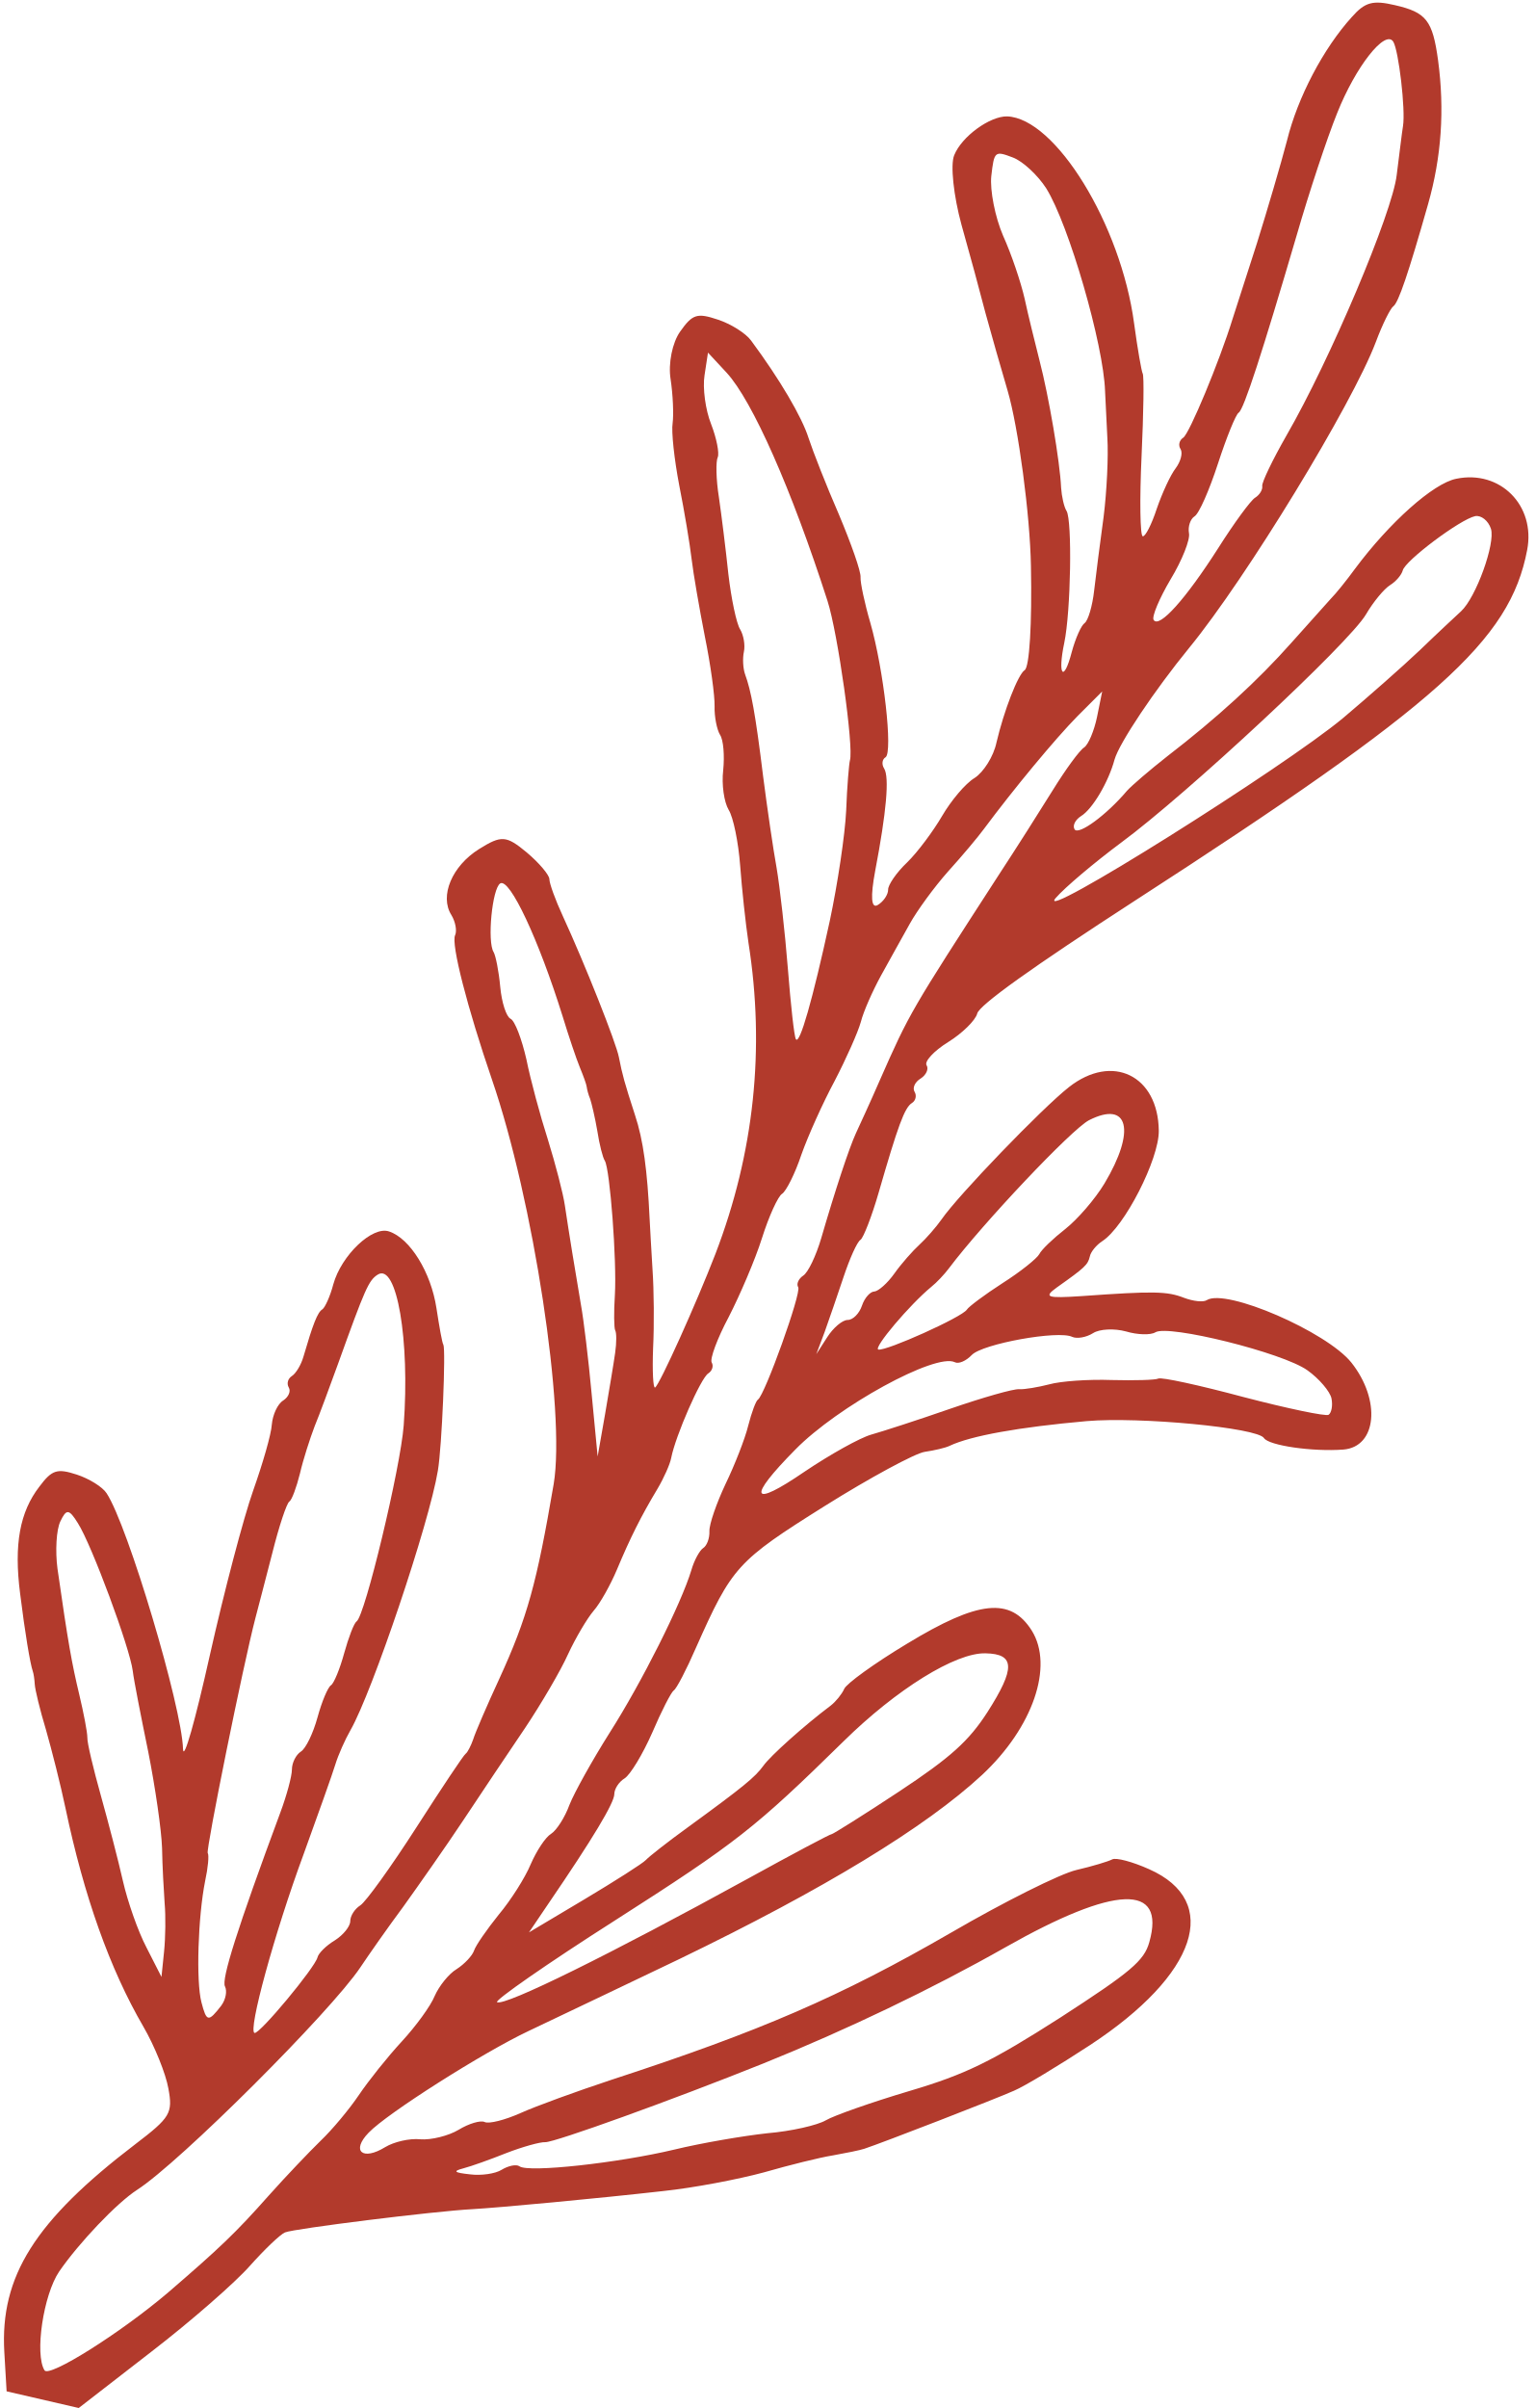
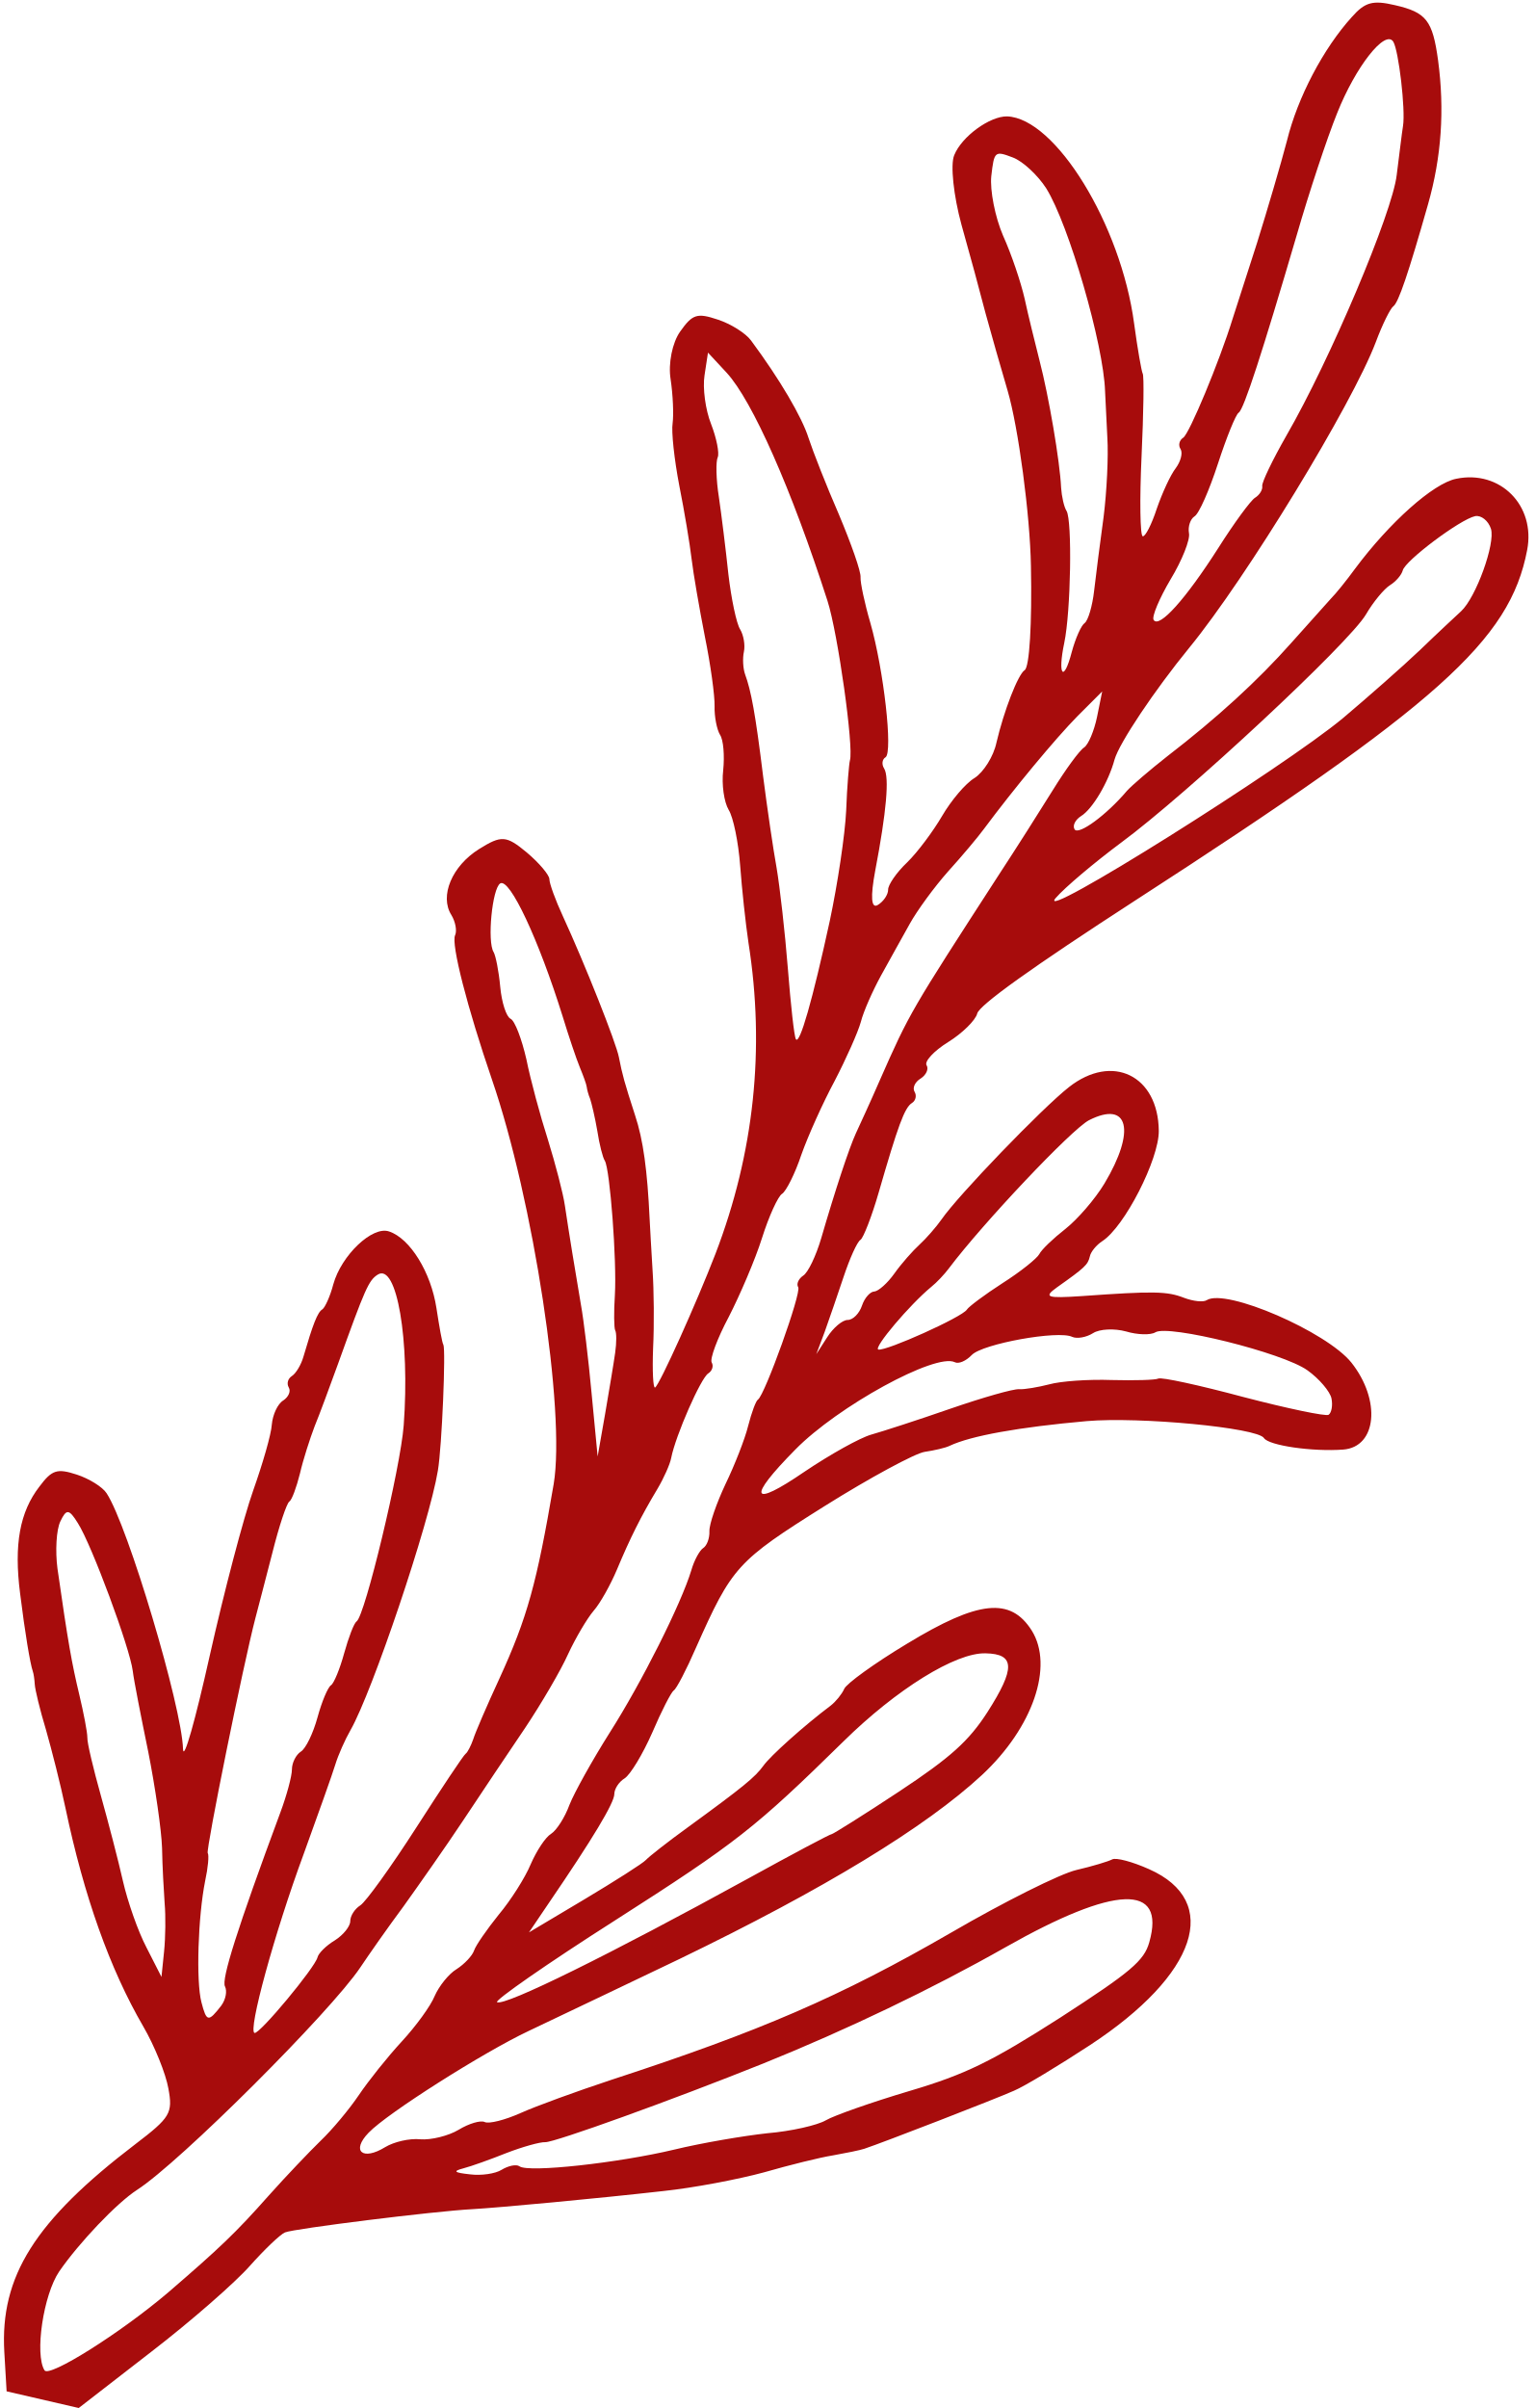
<svg xmlns="http://www.w3.org/2000/svg" viewBox="0 0 53.45 83.79" width="53.45" height="83.79">
-   <path d="M37.75 21.68C37.63 21.76 37.43 22.21 37.3 22.69C37.02 23.77 36.8 23.51 37.04 22.37C37.27 21.27 37.32 18.11 37.12 17.78C37.03 17.64 36.95 17.27 36.93 16.97C36.89 16.06 36.5 13.78 36.18 12.55C36.02 11.92 35.78 10.95 35.66 10.39C35.53 9.82 35.2 8.84 34.91 8.2C34.63 7.55 34.45 6.62 34.5 6.13C34.6 5.26 34.62 5.24 35.25 5.48C35.6 5.61 36.12 6.1 36.41 6.55C37.2 7.81 38.41 12 38.46 13.61C38.47 13.88 38.51 14.61 38.54 15.24C38.58 15.87 38.52 17.1 38.41 17.98C38.29 18.86 38.14 20.02 38.08 20.55C38.02 21.09 37.87 21.59 37.75 21.68M46.75 24.98C44.69 26.7 35.96 32.18 36.74 31.25C37.06 30.88 38.08 30.02 39.02 29.32C41.3 27.64 46.96 22.37 47.54 21.38C47.79 20.95 48.17 20.49 48.38 20.36C48.59 20.23 48.78 20 48.82 19.85C48.9 19.51 50.82 18.07 51.34 17.96C51.55 17.92 51.8 18.12 51.89 18.4C52.05 18.91 51.37 20.79 50.85 21.27C50.7 21.41 50.05 22.01 49.43 22.61C48.8 23.21 47.59 24.27 46.75 24.98M34.89 44.65C34.27 45.05 33.71 45.47 33.65 45.57C33.49 45.83 30.84 47.02 30.57 46.96C30.38 46.91 31.67 45.39 32.41 44.78C32.6 44.63 32.87 44.34 33.02 44.14C34.2 42.57 37.3 39.29 37.9 38.98C39.28 38.28 39.54 39.34 38.44 41.18C38.11 41.73 37.49 42.44 37.07 42.77C36.66 43.09 36.25 43.48 36.17 43.64C36.09 43.79 35.52 44.25 34.89 44.65M5.73 66.23C5.77 66.67 5.76 67.42 5.71 67.91L5.62 68.79L5.1 67.77C4.8 67.2 4.44 66.16 4.28 65.46C4.12 64.75 3.77 63.41 3.51 62.48C3.25 61.55 3.03 60.64 3.04 60.46C3.04 60.27 2.91 59.6 2.76 58.97C2.5 57.88 2.37 57.17 2 54.58C1.92 53.97 1.96 53.23 2.1 52.94C2.31 52.5 2.4 52.5 2.71 53C3.19 53.75 4.52 57.34 4.62 58.14C4.66 58.48 4.91 59.74 5.16 60.96C5.4 62.17 5.62 63.68 5.64 64.3C5.65 64.93 5.7 65.8 5.73 66.23M5.84 79.78C4.18 81.19 1.71 82.74 1.55 82.48C1.2 81.92 1.51 79.85 2.06 79.04C2.75 78.04 4.06 76.66 4.77 76.2C6.25 75.25 11.5 70.01 12.54 68.46C12.82 68.04 13.49 67.08 14.04 66.34C14.57 65.6 15.52 64.25 16.13 63.33C16.74 62.41 17.71 60.96 18.28 60.12C18.84 59.28 19.52 58.12 19.77 57.56C20.03 57 20.43 56.32 20.66 56.05C20.89 55.79 21.25 55.14 21.47 54.62C21.93 53.52 22.31 52.76 22.88 51.81C23.1 51.44 23.32 50.95 23.36 50.73C23.51 49.96 24.39 47.95 24.65 47.79C24.79 47.7 24.84 47.53 24.77 47.41C24.7 47.29 24.96 46.58 25.36 45.83C25.75 45.07 26.28 43.84 26.52 43.08C26.76 42.32 27.08 41.62 27.22 41.54C27.36 41.45 27.67 40.84 27.89 40.18C28.12 39.53 28.64 38.37 29.05 37.61C29.45 36.84 29.86 35.92 29.96 35.56C30.05 35.2 30.37 34.48 30.66 33.95C30.95 33.43 31.4 32.61 31.66 32.15C31.92 31.68 32.52 30.86 33 30.32C33.49 29.78 34.05 29.11 34.24 28.85C35.28 27.45 36.74 25.69 37.5 24.92L38.36 24.06L38.18 24.95C38.08 25.43 37.88 25.91 37.73 26.01C37.57 26.11 37.09 26.77 36.65 27.48C36.21 28.19 35.36 29.53 34.75 30.46C31.69 35.19 31.66 35.23 30.62 37.59C30.29 38.35 29.91 39.17 29.79 39.43C29.55 39.95 29.06 41.44 28.58 43.09C28.4 43.7 28.12 44.29 27.95 44.39C27.79 44.5 27.71 44.68 27.78 44.79C27.9 44.98 26.62 48.54 26.38 48.7C26.31 48.74 26.16 49.14 26.04 49.61C25.93 50.06 25.57 50.98 25.25 51.64C24.94 52.3 24.68 53.04 24.69 53.28C24.7 53.53 24.6 53.79 24.47 53.87C24.35 53.95 24.16 54.29 24.06 54.64C23.71 55.8 22.33 58.55 21.22 60.29C20.62 61.24 19.99 62.37 19.82 62.8C19.66 63.24 19.37 63.69 19.18 63.81C18.98 63.93 18.67 64.41 18.47 64.87C18.28 65.33 17.78 66.12 17.36 66.62C16.95 67.13 16.56 67.69 16.5 67.87C16.44 68.05 16.17 68.34 15.89 68.52C15.62 68.68 15.28 69.11 15.13 69.45C14.99 69.8 14.47 70.51 13.98 71.04C13.49 71.57 12.82 72.41 12.49 72.9C12.16 73.39 11.56 74.11 11.16 74.49C10.76 74.88 9.95 75.73 9.36 76.39C8.2 77.7 7.64 78.23 5.84 79.78M7.7 69.79C7.25 70.37 7.19 70.36 7.01 69.67C6.82 68.94 6.89 66.7 7.14 65.45C7.24 64.99 7.28 64.55 7.23 64.48C7.16 64.37 8.47 57.9 8.89 56.3C8.98 55.97 9.24 54.95 9.48 54.03C9.71 53.11 9.98 52.3 10.07 52.25C10.16 52.19 10.32 51.75 10.44 51.27C10.55 50.79 10.79 50.05 10.95 49.63C11.12 49.22 11.48 48.24 11.76 47.47C12.71 44.83 12.83 44.55 13.15 44.35C13.81 43.94 14.27 46.63 14.05 49.6C13.94 51.07 12.7 56.24 12.41 56.42C12.32 56.48 12.13 56.98 11.98 57.52C11.83 58.07 11.62 58.58 11.52 58.64C11.41 58.71 11.2 59.21 11.05 59.76C10.9 60.31 10.64 60.85 10.47 60.95C10.3 61.06 10.16 61.34 10.16 61.57C10.16 61.8 9.98 62.47 9.76 63.06C8.25 67.13 7.7 68.88 7.83 69.12C7.91 69.28 7.86 69.57 7.7 69.79M40 67.58C39.82 68.23 39.35 68.62 36.91 70.2C34.52 71.73 33.61 72.18 31.65 72.76C30.34 73.15 29.03 73.61 28.74 73.78C28.45 73.95 27.54 74.16 26.7 74.23C25.87 74.32 24.41 74.57 23.46 74.8C21.53 75.26 18.39 75.61 18.08 75.38C17.97 75.3 17.69 75.36 17.46 75.5C17.24 75.64 16.74 75.71 16.36 75.66C15.8 75.6 15.75 75.55 16.13 75.45C16.4 75.38 17.07 75.14 17.62 74.92C18.19 74.7 18.8 74.53 18.98 74.54C19.3 74.55 23.38 73.08 26.57 71.8C29.49 70.62 32.43 69.21 34.99 67.76C38.82 65.59 40.58 65.53 40 67.58M42.4 19.07C41.27 20.84 40.34 21.88 40.15 21.57C40.08 21.46 40.35 20.82 40.74 20.16C41.14 19.5 41.43 18.77 41.38 18.55C41.34 18.32 41.43 18.06 41.57 17.97C41.73 17.88 42.09 17.05 42.39 16.13C42.69 15.21 43.01 14.42 43.11 14.36C43.29 14.25 43.93 12.27 45.14 8.15C45.55 6.73 46.18 4.82 46.54 3.93C47.18 2.32 48.21 1.01 48.49 1.45C48.68 1.76 48.92 3.82 48.83 4.38C48.79 4.62 48.7 5.39 48.61 6.09C48.46 7.4 46.3 12.51 44.77 15.16C44.29 16 43.91 16.79 43.93 16.91C43.95 17.04 43.84 17.22 43.68 17.32C43.53 17.41 42.95 18.2 42.4 19.07M21.41 47.07C21.36 47.43 21.2 48.38 21.06 49.2L20.8 50.68L20.59 48.49C20.48 47.29 20.31 45.9 20.22 45.41C20.02 44.24 19.8 42.89 19.66 41.95C19.6 41.53 19.33 40.5 19.07 39.66C18.8 38.82 18.46 37.56 18.32 36.86C18.16 36.16 17.92 35.52 17.77 35.45C17.62 35.38 17.46 34.88 17.41 34.34C17.36 33.79 17.25 33.25 17.18 33.13C16.95 32.77 17.13 30.91 17.41 30.74C17.74 30.54 18.75 32.7 19.58 35.36C19.79 36.05 20.06 36.85 20.18 37.14C20.3 37.43 20.41 37.73 20.42 37.82C20.43 37.91 20.48 38.1 20.54 38.24C20.59 38.39 20.71 38.89 20.79 39.36C20.86 39.82 20.98 40.29 21.05 40.39C21.23 40.69 21.47 43.87 21.4 45.06C21.36 45.66 21.37 46.21 21.41 46.29C21.46 46.37 21.46 46.72 21.41 47.07M34.37 59.57C33.72 60.58 33.09 61.15 31.29 62.34C30.05 63.16 28.99 63.82 28.95 63.82C28.91 63.81 27.59 64.51 26.03 65.37C21.26 67.99 17.58 69.81 17.3 69.67C17.19 69.62 19.04 68.33 21.41 66.82C25.65 64.11 26.28 63.61 29.36 60.59C31.2 58.78 33.26 57.5 34.3 57.53C35.33 57.55 35.34 58.05 34.37 59.57M28.88 32.04C28.28 34.8 27.83 36.37 27.7 36.16C27.64 36.07 27.52 34.96 27.42 33.7C27.32 32.43 27.14 30.86 27.03 30.21C26.91 29.55 26.7 28.11 26.56 27.02C26.29 24.82 26.14 24.03 25.93 23.46C25.86 23.26 25.84 22.91 25.89 22.68C25.94 22.45 25.88 22.1 25.76 21.9C25.63 21.7 25.45 20.83 25.35 19.98C25.26 19.12 25.11 17.92 25.02 17.3C24.92 16.68 24.91 16.05 24.98 15.91C25.04 15.77 24.94 15.25 24.75 14.76C24.55 14.26 24.45 13.5 24.52 13.06L24.64 12.27L25.29 12.97C26.19 13.95 27.55 17.03 28.8 20.91C29.16 22.03 29.72 26.01 29.58 26.46C29.55 26.57 29.48 27.36 29.45 28.2C29.41 29.05 29.15 30.77 28.88 32.04M46.34 48.66C46.39 48.91 46.34 49.16 46.24 49.23C46.14 49.29 44.8 49.01 43.27 48.61C41.74 48.2 40.41 47.91 40.31 47.97C40.22 48.02 39.48 48.04 38.69 48.02C37.89 47.99 36.91 48.06 36.52 48.17C36.13 48.27 35.66 48.35 35.47 48.34C35.28 48.32 34.2 48.63 33.07 49.02C31.95 49.41 30.71 49.81 30.32 49.92C29.93 50.03 28.89 50.61 28 51.21C26.13 52.49 25.99 52.15 27.68 50.44C29.15 48.94 32.56 47.07 33.23 47.4C33.36 47.47 33.62 47.36 33.82 47.15C34.19 46.76 36.84 46.28 37.32 46.52C37.48 46.59 37.8 46.54 38.04 46.39C38.27 46.24 38.79 46.22 39.19 46.33C39.59 46.45 40.05 46.46 40.21 46.36C40.66 46.08 44.65 47.07 45.5 47.68C45.91 47.97 46.29 48.42 46.34 48.66M35.29 72.75C35.65 72.6 36.84 71.88 37.94 71.16C41.67 68.71 42.52 66.16 39.99 65.04C39.41 64.78 38.84 64.63 38.71 64.7C38.58 64.77 38.02 64.94 37.46 65.07C36.9 65.2 34.94 66.18 33.1 67.25C29.24 69.48 26.46 70.68 21.28 72.37C20.07 72.77 18.64 73.29 18.11 73.53C17.57 73.77 17.02 73.91 16.87 73.84C16.73 73.77 16.32 73.89 15.96 74.11C15.61 74.32 15 74.47 14.63 74.44C14.25 74.4 13.71 74.53 13.41 74.71C12.62 75.2 12.21 74.85 12.83 74.21C13.47 73.54 16.81 71.42 18.4 70.67C19.62 70.09 22.37 68.78 23.64 68.17C28.69 65.73 32.23 63.57 34.18 61.76C35.95 60.11 36.68 57.98 35.91 56.74C35.17 55.57 34.06 55.68 31.56 57.2C30.43 57.88 29.45 58.59 29.38 58.77C29.3 58.95 29.09 59.21 28.91 59.35C27.99 60.04 26.8 61.11 26.57 61.44C26.28 61.84 25.88 62.17 23.93 63.59C23.24 64.09 22.59 64.6 22.48 64.72C22.37 64.84 21.41 65.45 20.34 66.09L18.41 67.24L19.1 66.22C20.63 63.98 21.38 62.73 21.38 62.43C21.38 62.25 21.54 62 21.74 61.88C21.94 61.75 22.37 61.04 22.7 60.29C23.02 59.54 23.36 58.88 23.45 58.82C23.54 58.77 23.89 58.1 24.22 57.34C25.48 54.51 25.65 54.32 28.71 52.4C30.29 51.41 31.85 50.57 32.18 50.52C32.52 50.47 32.91 50.38 33.05 50.31C33.79 49.96 35.46 49.66 37.82 49.45C39.66 49.29 43.77 49.68 43.99 50.04C44.16 50.3 45.68 50.52 46.75 50.44C47.92 50.35 48.07 48.72 47.03 47.41C46.17 46.34 42.67 44.82 42 45.24C41.88 45.32 41.53 45.28 41.21 45.16C40.62 44.93 40.16 44.92 37.64 45.1C36.43 45.18 36.31 45.14 36.78 44.8C37.77 44.1 37.86 44.01 37.93 43.72C37.96 43.56 38.16 43.32 38.36 43.19C39.14 42.69 40.34 40.33 40.33 39.35C40.31 37.42 38.71 36.64 37.2 37.83C36.27 38.56 33.34 41.6 32.77 42.43C32.58 42.7 32.23 43.1 32 43.31C31.77 43.52 31.37 43.97 31.13 44.31C30.89 44.65 30.57 44.93 30.43 44.94C30.29 44.94 30.09 45.16 30 45.43C29.91 45.7 29.69 45.93 29.5 45.93C29.32 45.93 29 46.2 28.79 46.53L28.41 47.12L28.7 46.35C28.85 45.93 29.15 45.06 29.36 44.43C29.57 43.8 29.83 43.21 29.95 43.14C30.05 43.07 30.34 42.33 30.58 41.5C31.25 39.18 31.48 38.54 31.74 38.38C31.87 38.3 31.91 38.12 31.83 37.99C31.75 37.86 31.84 37.65 32.04 37.53C32.23 37.41 32.33 37.2 32.25 37.07C32.16 36.94 32.5 36.57 33 36.26C33.5 35.95 33.95 35.5 34.01 35.27C34.07 34.98 35.95 33.64 39.5 31.34C50.05 24.52 52.55 22.29 53.15 19.14C53.45 17.59 52.21 16.34 50.68 16.66C49.88 16.82 48.36 18.18 47.16 19.79C46.87 20.19 46.49 20.66 46.32 20.83C46.16 21.01 45.54 21.7 44.95 22.36C43.78 23.68 42.36 24.98 40.62 26.32C40.01 26.8 39.38 27.34 39.22 27.52C38.51 28.36 37.54 29.07 37.4 28.86C37.32 28.73 37.42 28.53 37.62 28.4C38.02 28.16 38.58 27.21 38.79 26.43C38.95 25.86 40.18 24.02 41.39 22.54C43.38 20.11 47.06 14.07 47.88 11.91C48.11 11.29 48.39 10.73 48.49 10.66C48.67 10.54 49.02 9.5 49.7 7.11C50.17 5.46 50.28 3.82 50.05 2.1C49.86 0.71 49.64 0.43 48.55 0.18C47.78 0 47.51 0.07 47.05 0.59C46.06 1.68 45.16 3.39 44.79 4.9C44.58 5.7 44.11 7.3 43.75 8.45C43.38 9.6 43 10.79 42.9 11.09C42.44 12.58 41.39 15.1 41.18 15.23C41.04 15.32 41 15.5 41.09 15.63C41.17 15.77 41.09 16.06 40.92 16.29C40.74 16.52 40.45 17.15 40.26 17.7C40.08 18.25 39.86 18.68 39.77 18.66C39.68 18.64 39.66 17.39 39.73 15.88C39.8 14.37 39.82 13.07 39.77 13C39.73 12.93 39.59 12.14 39.47 11.25C39.01 7.81 36.73 4.11 35.05 4.05C34.45 4.04 33.47 4.75 33.21 5.4C33.07 5.73 33.19 6.82 33.46 7.81C33.74 8.8 34.12 10.2 34.3 10.9C34.49 11.6 34.84 12.82 35.07 13.6C35.44 14.86 35.85 17.91 35.88 19.7C35.92 21.7 35.83 23.22 35.66 23.32C35.43 23.47 34.94 24.73 34.68 25.84C34.58 26.32 34.23 26.87 33.92 27.07C33.6 27.26 33.1 27.86 32.79 28.39C32.48 28.92 31.94 29.65 31.57 30.01C31.2 30.36 30.9 30.8 30.91 30.96C30.91 31.13 30.75 31.37 30.55 31.49C30.32 31.63 30.29 31.21 30.46 30.3C30.85 28.26 30.96 27.04 30.77 26.74C30.68 26.6 30.7 26.42 30.82 26.35C31.08 26.18 30.76 23.31 30.29 21.67C30.09 20.99 29.94 20.27 29.95 20.09C29.97 19.89 29.62 18.91 29.2 17.91C28.76 16.9 28.29 15.7 28.14 15.24C27.91 14.51 27.14 13.2 26.14 11.85C25.96 11.6 25.44 11.27 24.98 11.12C24.26 10.88 24.1 10.93 23.67 11.54C23.4 11.92 23.25 12.65 23.34 13.2C23.42 13.73 23.45 14.42 23.41 14.72C23.36 15.02 23.47 16 23.64 16.89C23.82 17.79 24.01 18.94 24.07 19.45C24.13 19.96 24.34 21.17 24.53 22.14C24.73 23.12 24.88 24.21 24.87 24.58C24.86 24.94 24.95 25.39 25.06 25.57C25.18 25.75 25.22 26.3 25.17 26.8C25.11 27.3 25.2 27.91 25.36 28.18C25.52 28.43 25.7 29.31 25.76 30.12C25.82 30.93 25.95 32.14 26.05 32.81C26.63 36.49 26.25 40.11 24.9 43.63C24.24 45.34 22.96 48.18 22.8 48.28C22.73 48.32 22.7 47.7 22.73 46.91C22.77 46.11 22.76 44.89 22.71 44.18C22.67 43.48 22.62 42.69 22.61 42.43C22.53 40.73 22.39 39.67 22.1 38.8C21.73 37.66 21.66 37.4 21.54 36.79C21.45 36.3 20.35 33.53 19.59 31.88C19.33 31.32 19.12 30.74 19.12 30.59C19.12 30.45 18.77 30.03 18.33 29.66C17.62 29.07 17.45 29.06 16.68 29.54C15.73 30.13 15.29 31.18 15.71 31.84C15.85 32.07 15.91 32.39 15.84 32.54C15.69 32.84 16.27 35.08 17.12 37.56C18.56 41.74 19.69 49.13 19.27 51.64C18.68 55.09 18.36 56.27 17.38 58.41C16.95 59.34 16.54 60.29 16.47 60.52C16.39 60.75 16.27 60.98 16.21 61.02C16.14 61.06 15.37 62.22 14.49 63.59C13.61 64.96 12.73 66.18 12.54 66.3C12.35 66.42 12.19 66.66 12.19 66.85C12.19 67.03 11.95 67.33 11.65 67.52C11.35 67.7 11.08 67.97 11.05 68.11C10.96 68.47 9.04 70.78 8.86 70.74C8.62 70.68 9.55 67.27 10.57 64.51C11.07 63.13 11.57 61.73 11.67 61.4C11.77 61.07 12.01 60.53 12.2 60.2C12.96 58.87 14.94 53 15.24 51.17C15.38 50.35 15.52 46.95 15.43 46.79C15.39 46.74 15.29 46.17 15.19 45.52C15 44.27 14.27 43.09 13.54 42.85C12.96 42.65 11.88 43.68 11.6 44.69C11.49 45.11 11.31 45.5 11.22 45.56C11.05 45.66 10.89 46.08 10.56 47.21C10.48 47.49 10.3 47.79 10.16 47.88C10.02 47.97 9.97 48.14 10.05 48.28C10.13 48.41 10.04 48.61 9.86 48.73C9.66 48.85 9.49 49.23 9.46 49.57C9.44 49.91 9.14 50.94 8.81 51.87C8.48 52.8 7.8 55.38 7.3 57.61C6.8 59.85 6.39 61.31 6.37 60.86C6.33 59.39 4.45 53.08 3.71 51.96C3.57 51.74 3.1 51.45 2.67 51.31C1.99 51.09 1.81 51.14 1.37 51.73C0.69 52.61 0.48 53.74 0.7 55.45C0.87 56.82 1.05 57.89 1.14 58.15C1.17 58.23 1.2 58.43 1.21 58.61C1.22 58.79 1.39 59.5 1.6 60.19C1.8 60.89 2.11 62.11 2.28 62.92C2.92 65.97 3.82 68.51 4.99 70.52C5.38 71.19 5.77 72.16 5.86 72.67C6.02 73.53 5.93 73.68 4.71 74.61C1.21 77.28 0 79.21 0.15 81.84L0.23 83.21L2.74 83.79L5.27 81.83C6.66 80.76 8.2 79.41 8.7 78.84C9.2 78.28 9.75 77.75 9.92 77.68C10.23 77.55 15.11 76.94 16.46 76.87C17.35 76.82 20.79 76.5 23.09 76.24C24.14 76.13 25.71 75.83 26.59 75.59C27.46 75.34 28.54 75.07 28.99 75C29.44 74.92 29.93 74.82 30.08 74.77C30.69 74.57 34.69 73.02 35.29 72.75" fill="#B23A2C" fill-rule="evenodd" />
+   <path d="M37.75 21.68C37.63 21.76 37.43 22.21 37.3 22.69C37.02 23.77 36.8 23.51 37.04 22.37C37.27 21.27 37.32 18.11 37.12 17.78C37.03 17.64 36.95 17.27 36.93 16.97C36.89 16.06 36.5 13.78 36.18 12.55C36.02 11.92 35.78 10.95 35.66 10.39C35.53 9.82 35.2 8.84 34.91 8.2C34.63 7.55 34.45 6.62 34.5 6.13C34.6 5.26 34.62 5.24 35.25 5.48C35.6 5.61 36.12 6.1 36.41 6.55C37.2 7.81 38.41 12 38.46 13.61C38.47 13.88 38.51 14.61 38.54 15.24C38.58 15.87 38.52 17.1 38.41 17.98C38.29 18.86 38.14 20.02 38.08 20.55C38.02 21.09 37.87 21.59 37.75 21.68M46.75 24.98C44.69 26.7 35.96 32.18 36.74 31.25C37.06 30.88 38.08 30.02 39.02 29.32C41.3 27.64 46.96 22.37 47.54 21.38C47.79 20.95 48.17 20.49 48.38 20.36C48.59 20.23 48.78 20 48.82 19.85C48.9 19.51 50.82 18.07 51.34 17.96C51.55 17.92 51.8 18.12 51.89 18.4C52.05 18.91 51.37 20.79 50.85 21.27C50.7 21.41 50.05 22.01 49.43 22.61C48.8 23.21 47.59 24.27 46.75 24.98M34.89 44.65C34.27 45.05 33.71 45.47 33.65 45.57C33.49 45.83 30.84 47.02 30.57 46.96C30.38 46.91 31.67 45.39 32.41 44.78C32.6 44.63 32.87 44.34 33.02 44.14C34.2 42.57 37.3 39.29 37.9 38.98C39.28 38.28 39.54 39.34 38.44 41.18C38.11 41.73 37.49 42.44 37.07 42.77C36.66 43.09 36.25 43.48 36.17 43.64C36.09 43.79 35.52 44.25 34.89 44.65M5.73 66.23C5.77 66.67 5.76 67.42 5.71 67.91L5.62 68.79L5.1 67.77C4.8 67.2 4.44 66.16 4.28 65.46C4.12 64.75 3.77 63.41 3.51 62.48C3.25 61.55 3.03 60.64 3.04 60.46C3.04 60.27 2.91 59.6 2.76 58.97C2.5 57.88 2.37 57.17 2 54.58C1.92 53.97 1.96 53.23 2.1 52.94C2.31 52.5 2.4 52.5 2.71 53C3.19 53.75 4.52 57.34 4.62 58.14C4.66 58.48 4.91 59.74 5.16 60.96C5.4 62.17 5.62 63.68 5.64 64.3C5.65 64.93 5.7 65.8 5.73 66.23M5.84 79.78C4.18 81.19 1.71 82.74 1.55 82.48C1.2 81.92 1.51 79.85 2.06 79.04C2.75 78.04 4.06 76.66 4.77 76.2C6.25 75.25 11.5 70.01 12.54 68.46C12.82 68.04 13.49 67.08 14.04 66.34C14.57 65.6 15.52 64.25 16.13 63.33C16.74 62.41 17.71 60.96 18.28 60.12C18.84 59.28 19.52 58.12 19.77 57.56C20.03 57 20.43 56.32 20.66 56.05C20.89 55.79 21.25 55.14 21.47 54.62C21.93 53.52 22.31 52.76 22.88 51.81C23.1 51.44 23.32 50.95 23.36 50.73C23.51 49.96 24.39 47.95 24.65 47.79C24.79 47.7 24.84 47.53 24.77 47.41C24.7 47.29 24.96 46.58 25.36 45.83C25.75 45.07 26.28 43.84 26.52 43.08C26.76 42.32 27.08 41.62 27.22 41.54C27.36 41.45 27.67 40.84 27.89 40.18C28.12 39.53 28.64 38.37 29.05 37.61C29.45 36.84 29.86 35.92 29.96 35.56C30.05 35.2 30.37 34.48 30.66 33.95C30.95 33.43 31.4 32.61 31.66 32.15C31.92 31.68 32.52 30.86 33 30.32C33.49 29.78 34.05 29.11 34.24 28.85C35.28 27.45 36.74 25.69 37.5 24.92L38.36 24.06L38.18 24.95C38.08 25.43 37.88 25.91 37.73 26.01C37.57 26.11 37.09 26.77 36.65 27.48C36.21 28.19 35.36 29.53 34.75 30.46C31.69 35.19 31.66 35.23 30.62 37.59C30.29 38.35 29.91 39.17 29.79 39.43C29.55 39.95 29.06 41.44 28.58 43.09C28.4 43.7 28.12 44.29 27.95 44.39C27.79 44.5 27.71 44.68 27.78 44.79C27.9 44.98 26.62 48.54 26.38 48.7C26.31 48.74 26.16 49.14 26.04 49.61C25.93 50.06 25.57 50.98 25.25 51.64C24.94 52.3 24.68 53.04 24.69 53.28C24.7 53.53 24.6 53.79 24.47 53.87C24.35 53.95 24.16 54.29 24.06 54.64C23.71 55.8 22.33 58.55 21.22 60.29C20.62 61.24 19.99 62.37 19.82 62.8C19.66 63.24 19.37 63.69 19.18 63.81C18.98 63.93 18.67 64.41 18.47 64.87C18.28 65.33 17.78 66.12 17.36 66.62C16.95 67.13 16.56 67.69 16.5 67.87C16.44 68.05 16.17 68.34 15.89 68.52C15.62 68.68 15.28 69.11 15.13 69.45C14.99 69.8 14.47 70.51 13.98 71.04C13.49 71.57 12.82 72.41 12.49 72.9C12.16 73.39 11.56 74.11 11.16 74.49C10.76 74.88 9.95 75.73 9.36 76.39C8.2 77.7 7.64 78.23 5.84 79.78M7.7 69.79C7.25 70.37 7.19 70.36 7.01 69.67C6.82 68.94 6.89 66.7 7.14 65.45C7.24 64.99 7.28 64.55 7.23 64.48C7.16 64.37 8.47 57.9 8.89 56.3C8.98 55.97 9.24 54.95 9.48 54.03C9.71 53.11 9.98 52.3 10.07 52.25C10.16 52.19 10.32 51.75 10.44 51.27C10.55 50.79 10.79 50.05 10.95 49.63C11.12 49.22 11.48 48.24 11.76 47.47C12.71 44.83 12.83 44.55 13.15 44.35C13.81 43.94 14.27 46.63 14.05 49.6C13.94 51.07 12.7 56.24 12.41 56.42C12.32 56.48 12.13 56.98 11.98 57.52C11.83 58.07 11.62 58.58 11.52 58.64C11.41 58.71 11.2 59.21 11.05 59.76C10.9 60.31 10.64 60.85 10.47 60.95C10.3 61.06 10.16 61.34 10.16 61.57C10.16 61.8 9.98 62.47 9.76 63.06C8.25 67.13 7.7 68.88 7.83 69.12C7.91 69.28 7.86 69.57 7.7 69.79M40 67.58C39.82 68.23 39.35 68.62 36.91 70.2C34.52 71.73 33.61 72.18 31.65 72.76C30.34 73.15 29.03 73.61 28.74 73.78C28.45 73.95 27.54 74.16 26.7 74.23C25.87 74.32 24.41 74.57 23.46 74.8C21.53 75.26 18.39 75.61 18.08 75.38C17.97 75.3 17.69 75.36 17.46 75.5C17.24 75.64 16.74 75.71 16.36 75.66C15.8 75.6 15.75 75.55 16.13 75.45C16.4 75.38 17.07 75.14 17.62 74.92C18.19 74.7 18.8 74.53 18.98 74.54C19.3 74.55 23.38 73.08 26.57 71.8C29.49 70.62 32.43 69.21 34.99 67.76C38.82 65.59 40.58 65.53 40 67.58M42.4 19.07C41.27 20.84 40.34 21.88 40.15 21.57C40.08 21.46 40.35 20.82 40.74 20.16C41.14 19.5 41.43 18.77 41.38 18.55C41.34 18.32 41.43 18.06 41.57 17.97C41.73 17.88 42.09 17.05 42.39 16.13C42.69 15.21 43.01 14.42 43.11 14.36C43.29 14.25 43.93 12.27 45.14 8.15C45.55 6.73 46.18 4.82 46.54 3.93C47.18 2.32 48.21 1.01 48.49 1.45C48.68 1.76 48.92 3.82 48.83 4.38C48.79 4.62 48.7 5.39 48.61 6.09C48.46 7.4 46.3 12.51 44.77 15.16C44.29 16 43.91 16.79 43.93 16.91C43.95 17.04 43.84 17.22 43.68 17.32C43.53 17.41 42.95 18.2 42.4 19.07M21.41 47.07C21.36 47.43 21.2 48.38 21.06 49.2L20.8 50.68L20.59 48.49C20.48 47.29 20.31 45.9 20.22 45.41C20.02 44.24 19.8 42.89 19.66 41.95C19.6 41.53 19.33 40.5 19.07 39.66C18.8 38.82 18.46 37.56 18.32 36.86C18.16 36.16 17.92 35.52 17.77 35.45C17.62 35.38 17.46 34.88 17.41 34.34C17.36 33.79 17.25 33.25 17.18 33.13C16.95 32.77 17.13 30.91 17.41 30.74C17.74 30.54 18.75 32.7 19.58 35.36C19.79 36.05 20.06 36.85 20.18 37.14C20.3 37.43 20.41 37.73 20.42 37.82C20.43 37.91 20.48 38.1 20.54 38.24C20.59 38.39 20.71 38.89 20.79 39.36C20.86 39.82 20.98 40.29 21.05 40.39C21.23 40.69 21.47 43.87 21.4 45.06C21.36 45.66 21.37 46.21 21.41 46.29C21.46 46.37 21.46 46.72 21.41 47.07M34.37 59.57C33.72 60.58 33.09 61.15 31.29 62.34C30.05 63.16 28.99 63.82 28.95 63.82C28.91 63.81 27.59 64.51 26.03 65.37C21.26 67.99 17.58 69.81 17.3 69.67C17.19 69.62 19.04 68.33 21.41 66.82C25.65 64.11 26.28 63.61 29.36 60.59C31.2 58.78 33.26 57.5 34.3 57.53C35.33 57.55 35.34 58.05 34.37 59.57M28.88 32.04C28.28 34.8 27.83 36.37 27.7 36.16C27.64 36.07 27.52 34.96 27.42 33.7C27.32 32.43 27.14 30.86 27.03 30.21C26.91 29.55 26.7 28.11 26.56 27.02C26.29 24.82 26.14 24.03 25.93 23.46C25.86 23.26 25.84 22.91 25.89 22.68C25.94 22.45 25.88 22.1 25.76 21.9C25.63 21.7 25.45 20.83 25.35 19.98C25.26 19.12 25.11 17.92 25.02 17.3C24.92 16.68 24.91 16.05 24.98 15.91C25.04 15.77 24.94 15.25 24.75 14.76C24.55 14.26 24.45 13.5 24.52 13.06L24.64 12.27L25.29 12.97C26.19 13.95 27.55 17.03 28.8 20.91C29.16 22.03 29.72 26.01 29.58 26.46C29.55 26.57 29.48 27.36 29.45 28.2C29.41 29.05 29.15 30.77 28.88 32.04M46.34 48.66C46.39 48.91 46.34 49.16 46.24 49.23C46.14 49.29 44.8 49.01 43.27 48.61C41.74 48.2 40.41 47.91 40.31 47.97C40.22 48.02 39.48 48.04 38.69 48.02C37.89 47.99 36.91 48.06 36.52 48.17C36.13 48.27 35.66 48.35 35.47 48.34C35.28 48.32 34.2 48.63 33.07 49.02C31.95 49.41 30.71 49.81 30.32 49.92C29.93 50.03 28.89 50.61 28 51.21C26.13 52.49 25.99 52.15 27.68 50.44C29.15 48.94 32.56 47.07 33.23 47.4C33.36 47.47 33.62 47.36 33.82 47.15C34.19 46.76 36.84 46.28 37.32 46.52C37.48 46.59 37.8 46.54 38.04 46.39C38.27 46.24 38.79 46.22 39.19 46.33C39.59 46.45 40.05 46.46 40.21 46.36C40.66 46.08 44.65 47.07 45.5 47.68C45.91 47.97 46.29 48.42 46.34 48.66M35.29 72.75C35.65 72.6 36.84 71.88 37.94 71.16C41.67 68.71 42.52 66.16 39.99 65.04C39.41 64.78 38.84 64.63 38.71 64.7C38.58 64.77 38.02 64.94 37.46 65.07C36.9 65.2 34.94 66.18 33.1 67.25C29.24 69.48 26.46 70.68 21.28 72.37C20.07 72.77 18.64 73.29 18.11 73.53C17.57 73.77 17.02 73.91 16.87 73.84C16.73 73.77 16.32 73.89 15.96 74.11C15.61 74.32 15 74.47 14.63 74.44C14.25 74.4 13.71 74.53 13.41 74.71C12.62 75.2 12.21 74.85 12.83 74.21C13.47 73.54 16.81 71.42 18.4 70.67C19.62 70.09 22.37 68.78 23.64 68.17C28.69 65.73 32.23 63.57 34.18 61.76C35.95 60.11 36.68 57.98 35.91 56.74C35.17 55.57 34.06 55.68 31.56 57.2C30.43 57.88 29.45 58.59 29.38 58.77C29.3 58.95 29.09 59.21 28.91 59.35C27.99 60.04 26.8 61.11 26.57 61.44C26.28 61.84 25.88 62.17 23.93 63.59C23.24 64.09 22.59 64.6 22.48 64.72C22.37 64.84 21.41 65.45 20.34 66.09L18.41 67.24L19.1 66.22C20.63 63.98 21.38 62.73 21.38 62.43C21.38 62.25 21.54 62 21.74 61.88C21.94 61.75 22.37 61.04 22.7 60.29C23.02 59.54 23.36 58.88 23.45 58.82C23.54 58.77 23.89 58.1 24.22 57.34C25.48 54.51 25.65 54.32 28.71 52.4C30.29 51.41 31.85 50.57 32.18 50.52C32.52 50.47 32.91 50.38 33.05 50.31C33.79 49.96 35.46 49.66 37.82 49.45C39.66 49.29 43.77 49.68 43.99 50.04C44.16 50.3 45.68 50.52 46.75 50.44C47.92 50.35 48.07 48.72 47.03 47.41C46.17 46.34 42.67 44.82 42 45.24C41.88 45.32 41.53 45.28 41.21 45.16C40.62 44.93 40.16 44.92 37.64 45.1C36.43 45.18 36.31 45.14 36.78 44.8C37.77 44.1 37.86 44.01 37.93 43.72C37.96 43.56 38.16 43.32 38.36 43.19C39.14 42.69 40.34 40.33 40.33 39.35C40.31 37.42 38.71 36.64 37.2 37.83C36.27 38.56 33.34 41.6 32.77 42.43C32.58 42.7 32.23 43.1 32 43.31C31.77 43.52 31.37 43.97 31.13 44.31C30.89 44.65 30.57 44.93 30.43 44.94C30.29 44.94 30.09 45.16 30 45.43C29.91 45.7 29.69 45.93 29.5 45.93C29.32 45.93 29 46.2 28.79 46.53L28.41 47.12L28.7 46.35C28.85 45.93 29.15 45.06 29.36 44.43C29.57 43.8 29.83 43.21 29.95 43.14C30.05 43.07 30.34 42.33 30.58 41.5C31.25 39.18 31.48 38.54 31.74 38.38C31.87 38.3 31.91 38.12 31.83 37.99C31.75 37.86 31.84 37.65 32.04 37.53C32.23 37.41 32.33 37.2 32.25 37.07C32.16 36.94 32.5 36.57 33 36.26C33.5 35.95 33.95 35.5 34.01 35.27C34.07 34.98 35.95 33.64 39.5 31.34C50.05 24.52 52.55 22.29 53.15 19.14C53.45 17.59 52.21 16.34 50.68 16.66C49.88 16.82 48.36 18.18 47.16 19.79C46.87 20.19 46.49 20.66 46.32 20.83C46.16 21.01 45.54 21.7 44.95 22.36C43.78 23.68 42.36 24.98 40.62 26.32C40.01 26.8 39.38 27.34 39.22 27.52C38.51 28.36 37.54 29.07 37.4 28.86C37.32 28.73 37.42 28.53 37.62 28.4C38.02 28.16 38.58 27.21 38.79 26.43C38.95 25.86 40.18 24.02 41.39 22.54C43.38 20.11 47.06 14.07 47.88 11.91C48.11 11.29 48.39 10.73 48.49 10.66C48.67 10.54 49.02 9.5 49.7 7.11C50.17 5.46 50.28 3.82 50.05 2.1C49.86 0.71 49.64 0.43 48.55 0.18C47.78 0 47.51 0.07 47.05 0.59C46.06 1.68 45.16 3.39 44.79 4.9C44.58 5.7 44.11 7.3 43.75 8.45C43.38 9.6 43 10.79 42.9 11.09C42.44 12.58 41.39 15.1 41.18 15.23C41.04 15.32 41 15.5 41.09 15.63C41.17 15.77 41.09 16.06 40.92 16.29C40.74 16.52 40.45 17.15 40.26 17.7C40.08 18.25 39.86 18.68 39.77 18.66C39.68 18.64 39.66 17.39 39.73 15.88C39.8 14.37 39.82 13.07 39.77 13C39.73 12.93 39.59 12.14 39.47 11.25C39.01 7.81 36.73 4.11 35.05 4.05C34.45 4.04 33.47 4.75 33.21 5.4C33.07 5.73 33.19 6.82 33.46 7.81C33.74 8.8 34.12 10.2 34.3 10.9C34.49 11.6 34.84 12.82 35.07 13.6C35.44 14.86 35.85 17.91 35.88 19.7C35.92 21.7 35.83 23.22 35.66 23.32C35.43 23.47 34.94 24.73 34.68 25.84C34.58 26.32 34.23 26.87 33.92 27.07C33.6 27.26 33.1 27.86 32.79 28.39C32.48 28.92 31.94 29.65 31.57 30.01C31.2 30.36 30.9 30.8 30.91 30.96C30.91 31.13 30.75 31.37 30.55 31.49C30.32 31.63 30.29 31.21 30.46 30.3C30.85 28.26 30.96 27.04 30.77 26.74C30.68 26.6 30.7 26.42 30.82 26.35C31.08 26.18 30.76 23.31 30.29 21.67C30.09 20.99 29.94 20.27 29.95 20.09C29.97 19.89 29.62 18.91 29.2 17.91C28.76 16.9 28.29 15.7 28.14 15.24C27.91 14.51 27.14 13.2 26.14 11.85C25.96 11.6 25.44 11.27 24.98 11.12C24.26 10.88 24.1 10.93 23.67 11.54C23.4 11.92 23.25 12.65 23.34 13.2C23.42 13.73 23.45 14.42 23.41 14.72C23.36 15.02 23.47 16 23.64 16.89C23.82 17.79 24.01 18.94 24.07 19.45C24.13 19.96 24.34 21.17 24.53 22.14C24.73 23.12 24.88 24.21 24.87 24.58C24.86 24.94 24.95 25.39 25.06 25.57C25.18 25.75 25.22 26.3 25.17 26.8C25.11 27.3 25.2 27.91 25.36 28.18C25.52 28.43 25.7 29.31 25.76 30.12C25.82 30.93 25.95 32.14 26.05 32.81C26.63 36.49 26.25 40.11 24.9 43.63C24.24 45.34 22.96 48.18 22.8 48.28C22.73 48.32 22.7 47.7 22.73 46.91C22.77 46.11 22.76 44.89 22.71 44.18C22.67 43.48 22.62 42.69 22.61 42.43C22.53 40.73 22.39 39.67 22.1 38.8C21.73 37.66 21.66 37.4 21.54 36.79C21.45 36.3 20.35 33.53 19.59 31.88C19.33 31.32 19.12 30.74 19.12 30.59C19.12 30.45 18.77 30.03 18.33 29.66C17.62 29.07 17.45 29.06 16.68 29.54C15.73 30.13 15.29 31.18 15.71 31.84C15.85 32.07 15.91 32.39 15.84 32.54C15.69 32.84 16.27 35.08 17.12 37.56C18.56 41.74 19.69 49.13 19.27 51.64C18.68 55.09 18.36 56.27 17.38 58.41C16.95 59.34 16.54 60.29 16.47 60.52C16.39 60.75 16.27 60.98 16.21 61.02C16.14 61.06 15.37 62.22 14.49 63.59C13.61 64.96 12.73 66.18 12.54 66.3C12.35 66.42 12.19 66.66 12.19 66.85C12.19 67.03 11.95 67.33 11.65 67.52C11.35 67.7 11.08 67.97 11.05 68.11C10.96 68.47 9.04 70.78 8.86 70.74C8.62 70.68 9.55 67.27 10.57 64.51C11.07 63.13 11.57 61.73 11.67 61.4C11.77 61.07 12.01 60.53 12.2 60.2C12.96 58.87 14.94 53 15.24 51.17C15.38 50.35 15.52 46.95 15.43 46.79C15.39 46.74 15.29 46.17 15.19 45.52C15 44.27 14.27 43.09 13.54 42.85C12.96 42.65 11.88 43.68 11.6 44.69C11.49 45.11 11.31 45.5 11.22 45.56C11.05 45.66 10.89 46.08 10.56 47.21C10.48 47.49 10.3 47.79 10.16 47.88C10.02 47.97 9.97 48.14 10.05 48.28C10.13 48.41 10.04 48.61 9.86 48.73C9.66 48.85 9.49 49.23 9.46 49.57C9.44 49.91 9.14 50.94 8.81 51.87C8.48 52.8 7.8 55.38 7.3 57.61C6.8 59.85 6.39 61.31 6.37 60.86C6.33 59.39 4.45 53.08 3.71 51.96C3.57 51.74 3.1 51.45 2.67 51.31C1.99 51.09 1.81 51.14 1.37 51.73C0.69 52.61 0.48 53.74 0.7 55.45C0.87 56.82 1.05 57.89 1.14 58.15C1.17 58.23 1.2 58.43 1.21 58.61C1.22 58.79 1.39 59.5 1.6 60.19C1.8 60.89 2.11 62.11 2.28 62.92C2.92 65.97 3.82 68.51 4.99 70.52C5.38 71.19 5.77 72.16 5.86 72.67C6.02 73.53 5.93 73.68 4.71 74.61C1.21 77.28 0 79.21 0.15 81.84L0.23 83.21L2.74 83.79L5.27 81.83C6.66 80.76 8.2 79.41 8.7 78.84C9.2 78.28 9.75 77.75 9.92 77.68C10.23 77.55 15.11 76.94 16.46 76.87C17.35 76.82 20.79 76.5 23.09 76.24C24.14 76.13 25.71 75.83 26.59 75.59C27.46 75.34 28.54 75.07 28.99 75C29.44 74.92 29.93 74.82 30.08 74.77C30.69 74.57 34.69 73.02 35.29 72.75" fill="#A70C0C" fill-rule="evenodd" />
</svg>
